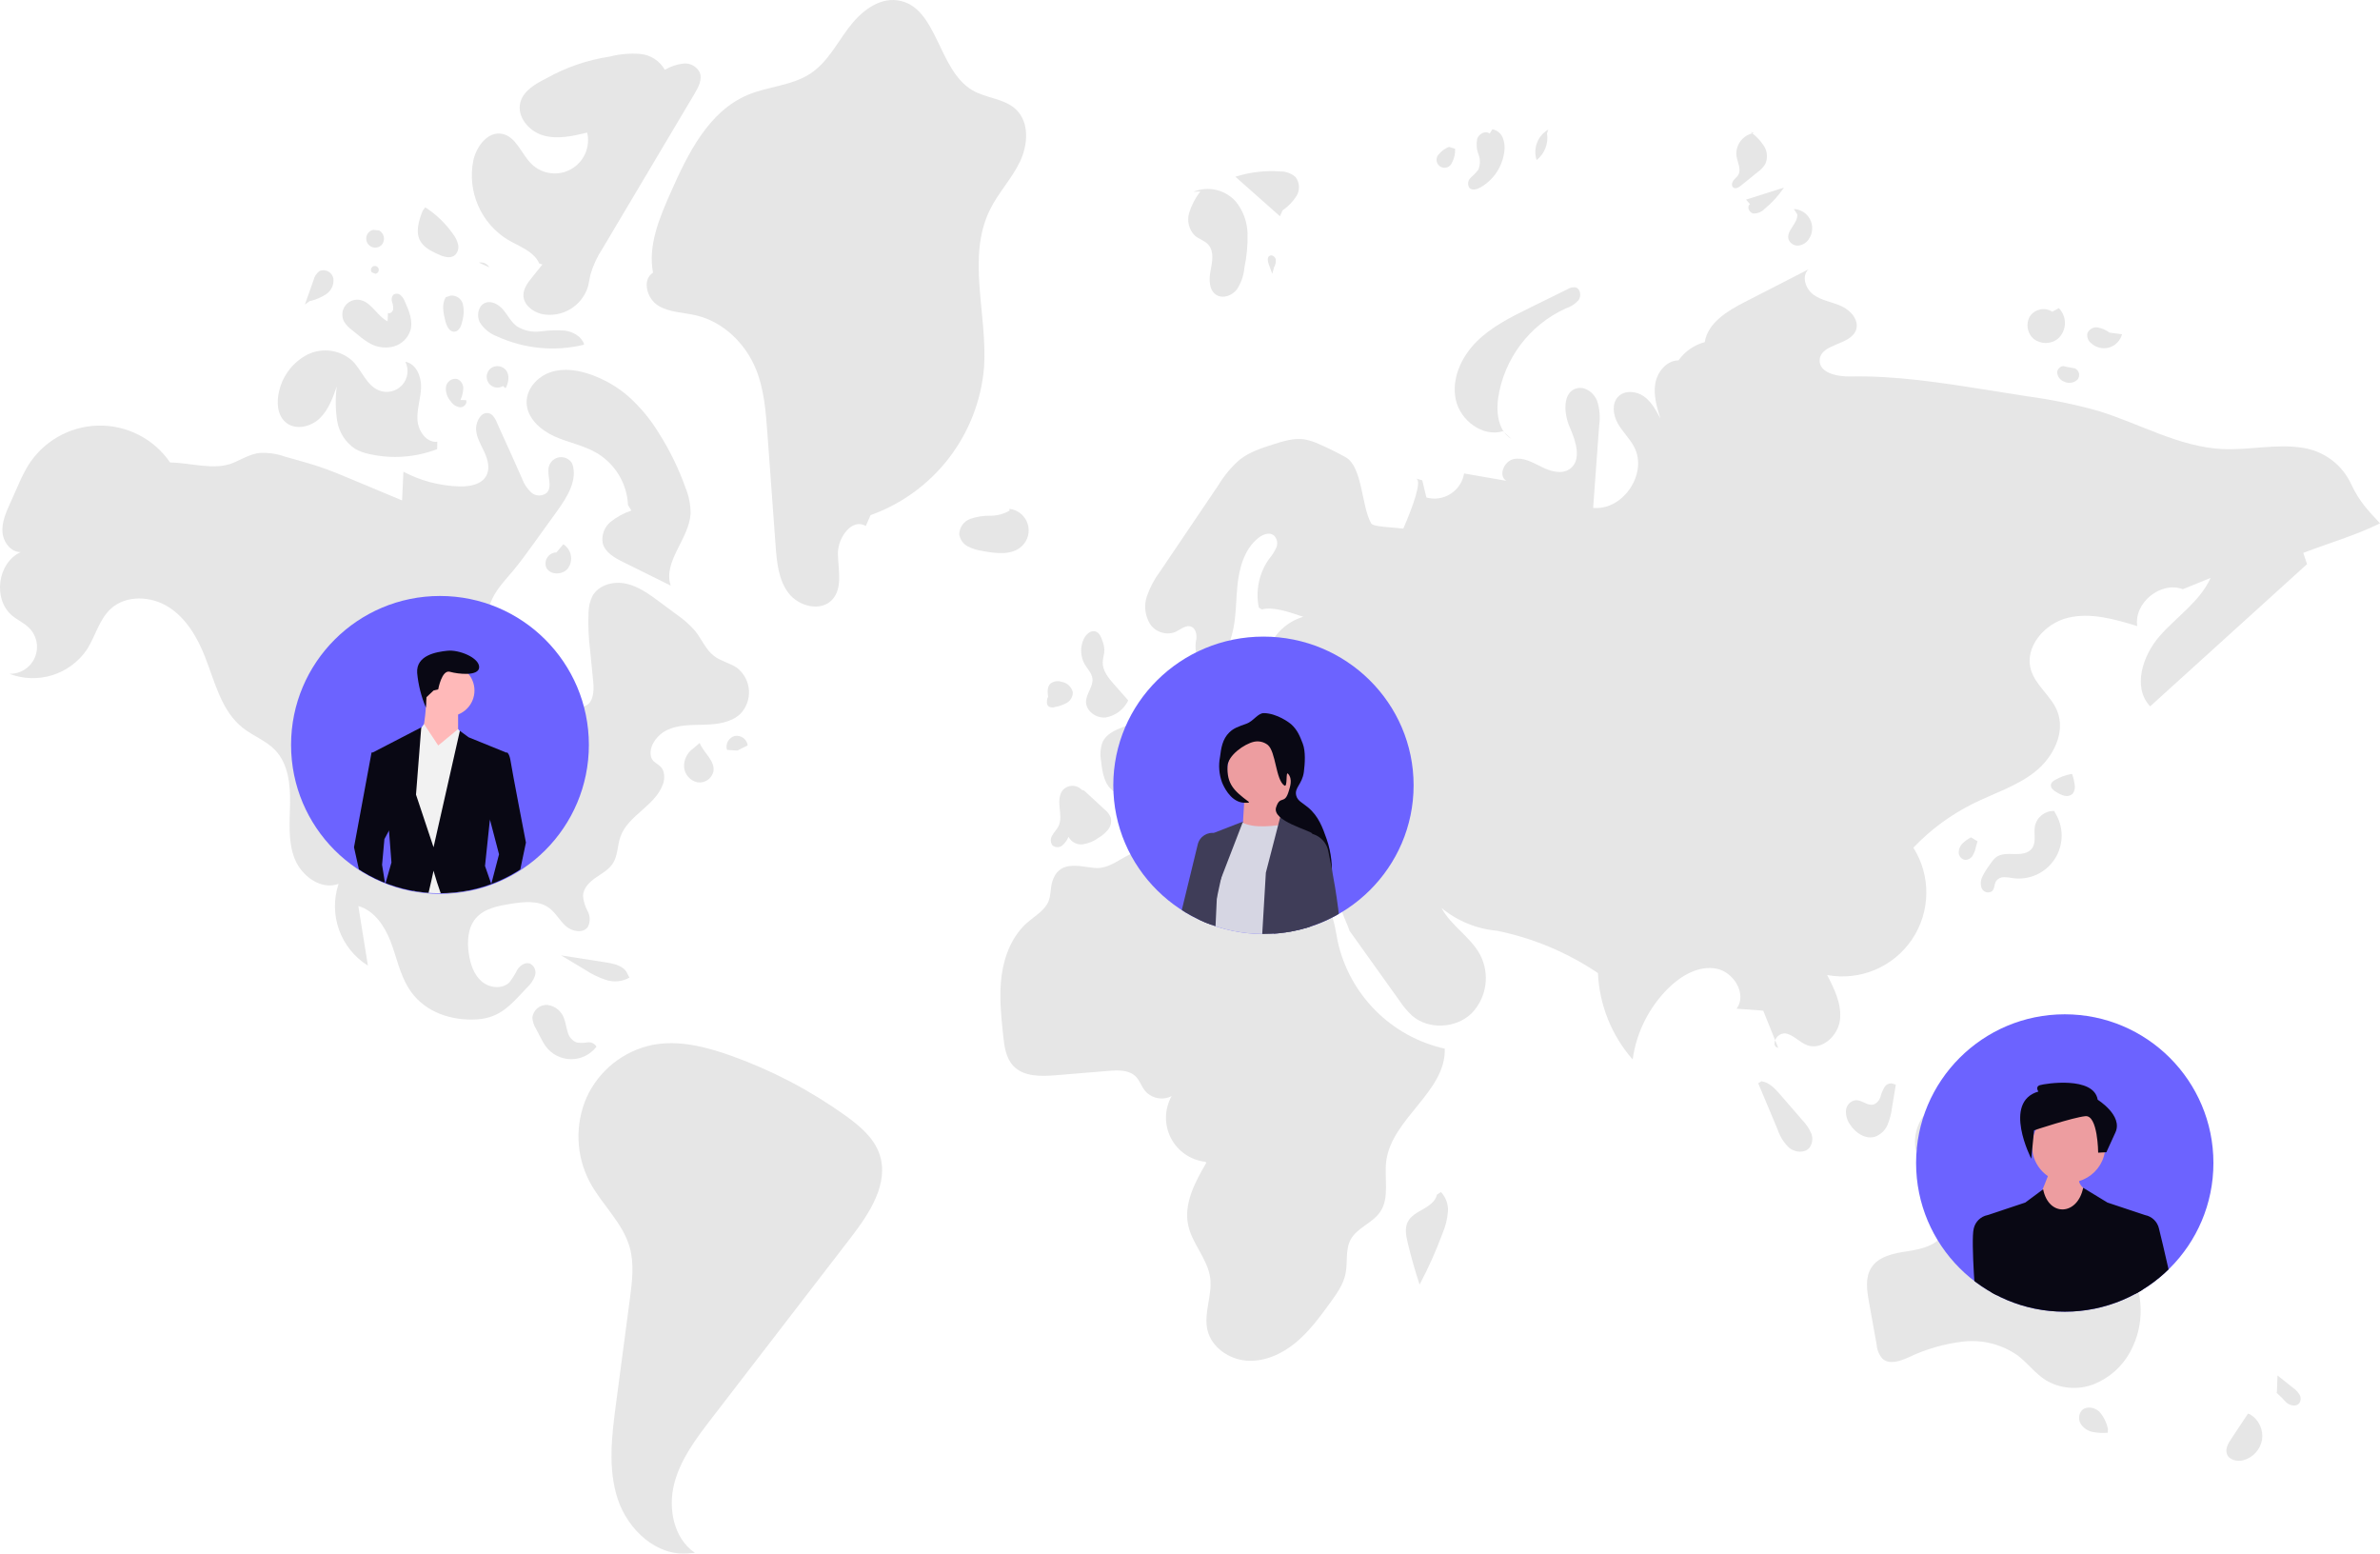
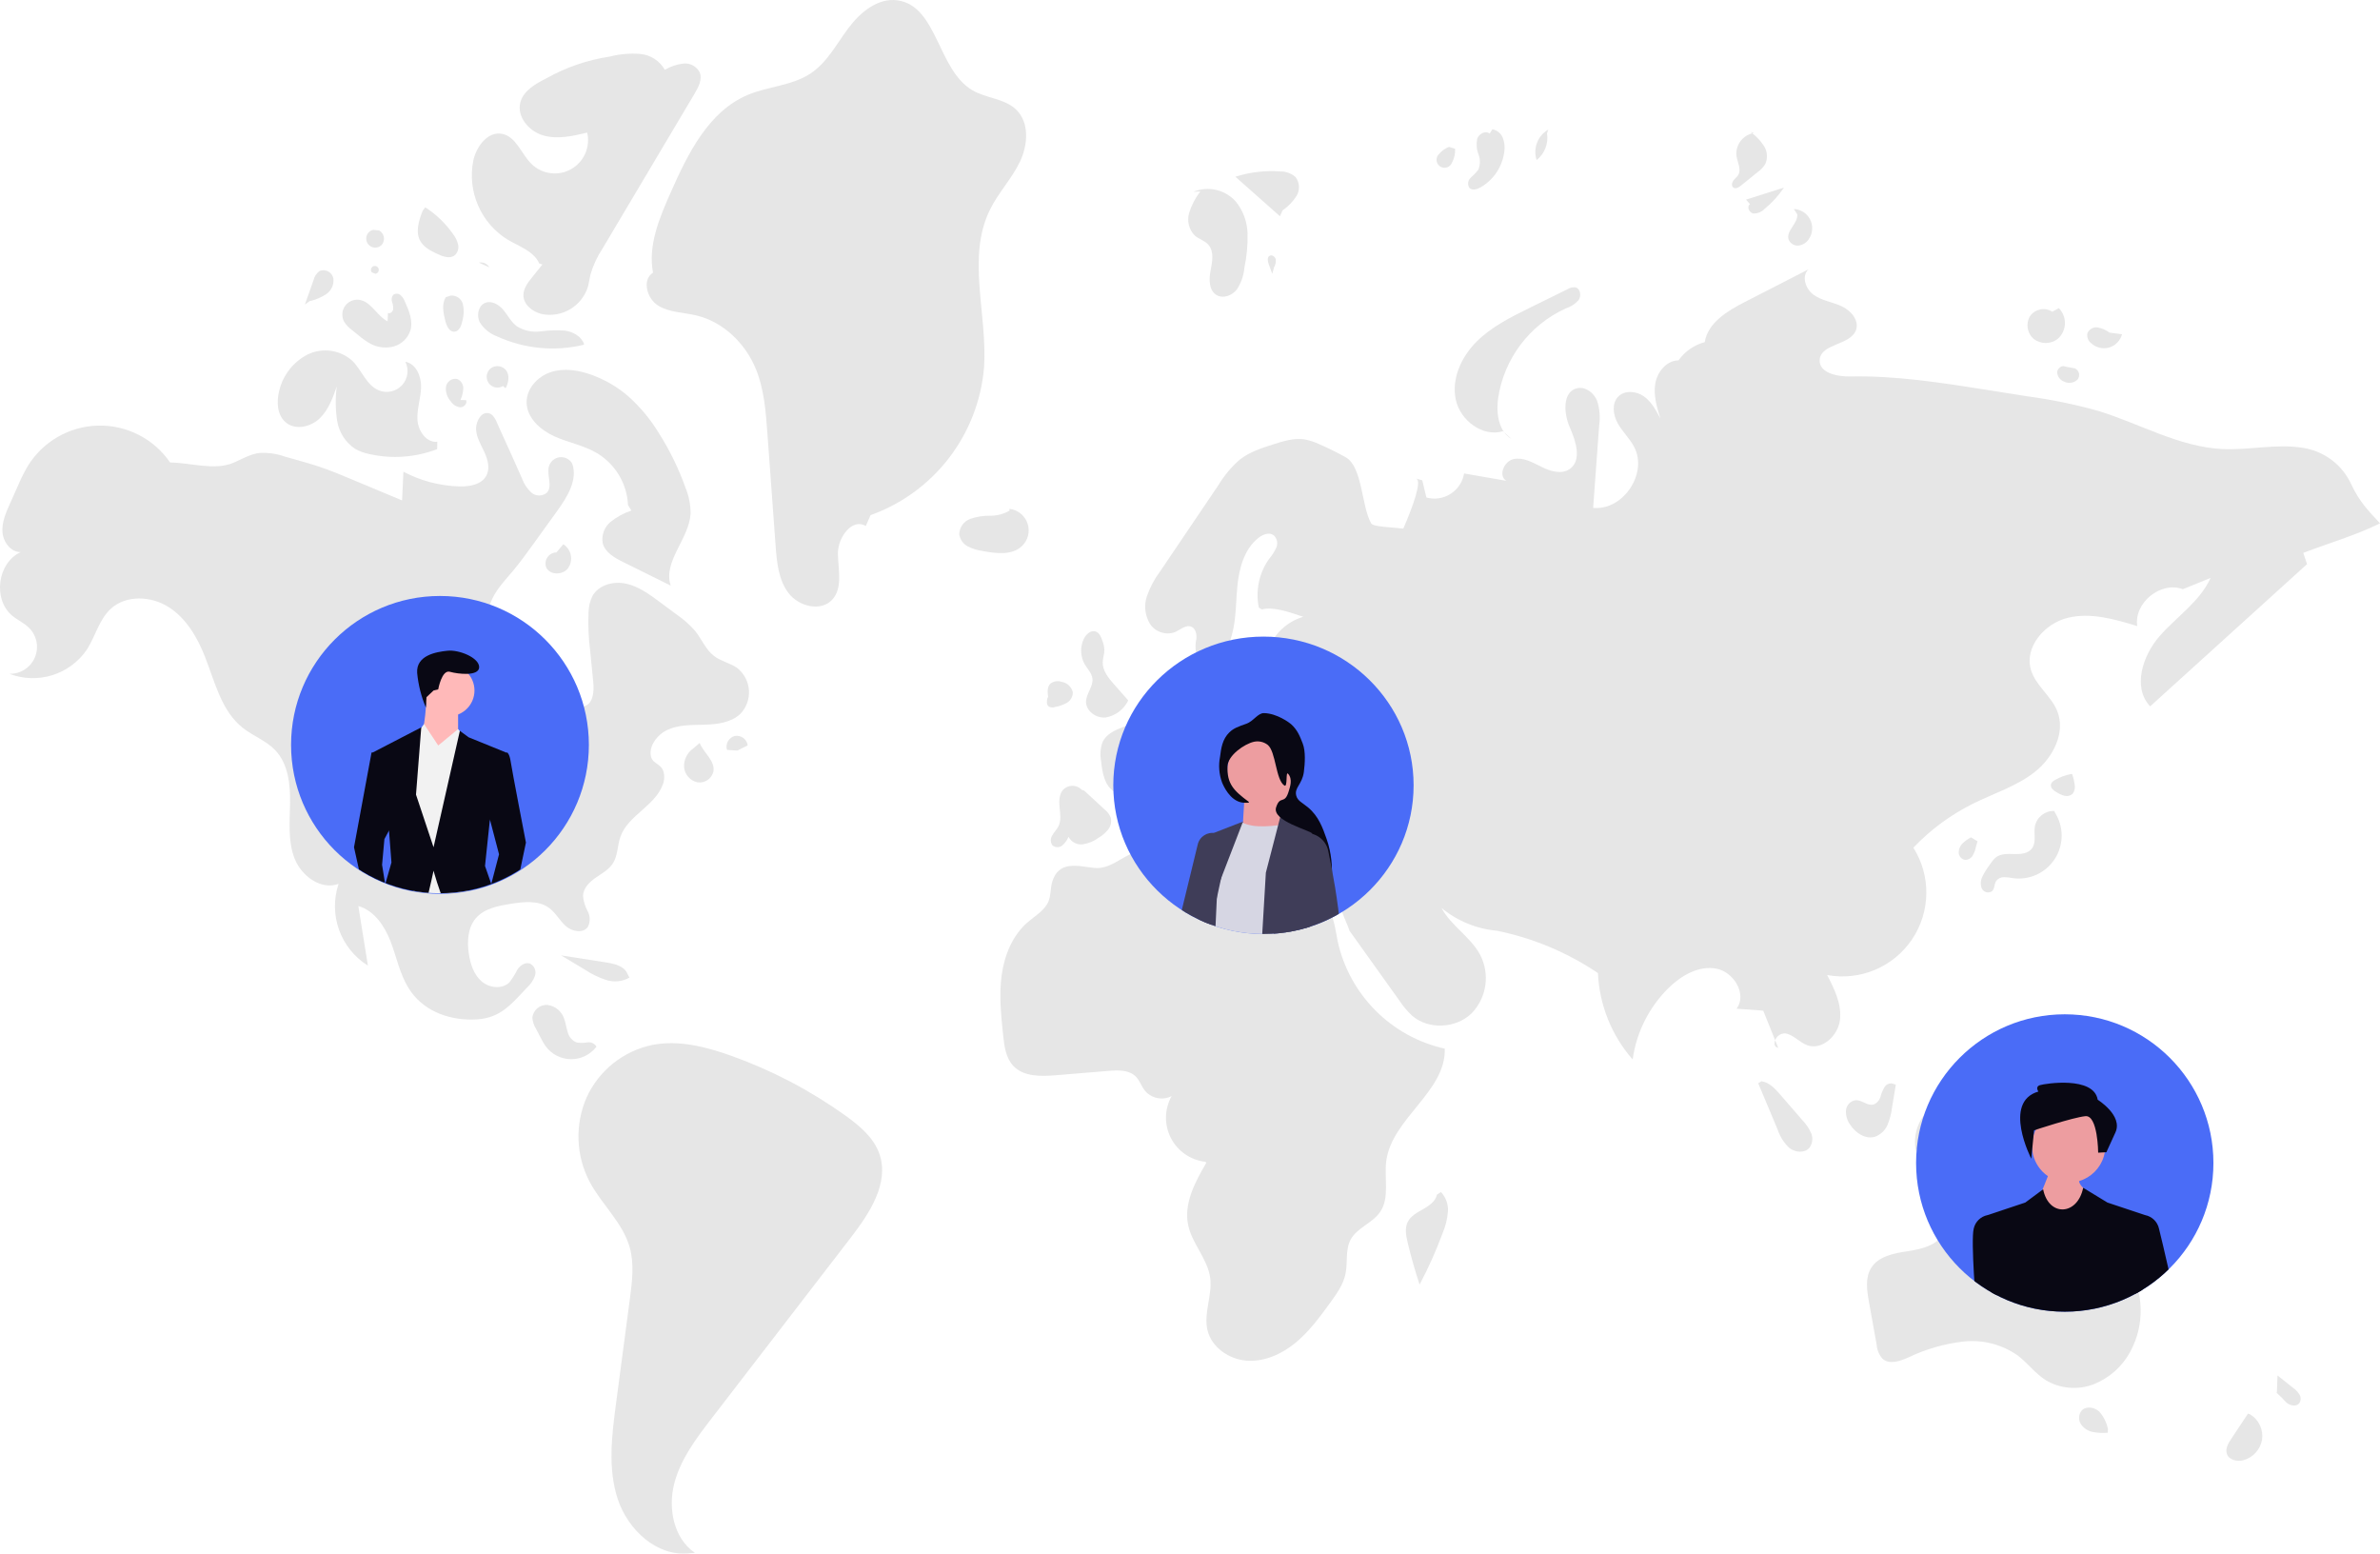
<svg xmlns="http://www.w3.org/2000/svg" width="800.46" height="522.403" viewBox="0 0 800.46 522.403" role="img" artist="Katerina Limpitsouni" source="https://undraw.co/">
  <defs>
-     <clipPath id="a-33">
+     <clipPath id="a-8740">
      <circle cx="50" cy="50" r="50" transform="translate(0.364 0.44)" fill="none" stroke="#707070" stroke-width="1" />
    </clipPath>
-     <clipPath id="b-34">
+     <clipPath id="b-8741">
      <ellipse cx="50.5" cy="50" rx="50.5" ry="50" transform="translate(-0.457 -0.108)" fill="none" stroke="#707070" stroke-width="1" />
    </clipPath>
-     <clipPath id="c-35">
+     <clipPath id="c-8742">
      <circle cx="49.981" cy="49.981" r="49.981" fill="none" stroke="#707070" stroke-width="1" />
    </clipPath>
  </defs>
  <g transform="translate(-559.566 -303.937)">
    <g transform="translate(559.566 303.937)">
      <path d="M517.953,246.317c2.8-5.645,7.285-10.331,10.025-16.006s3.274-13.271-1.292-17.615c-3.877-3.688-9.951-3.74-14.587-6.412-11.813-6.806-11.8-28.425-25.3-30.293-6.567-.908-12.509,4.016-16.478,9.327s-7.132,11.506-12.637,15.2c-6.232,4.182-14.288,4.364-21.208,7.269-13.267,5.569-20.223,19.89-26.039,33.052-3.747,8.478-7.579,17.623-5.841,26.728-3.779,2.351-2.095,8.675,1.677,11.037s8.508,2.31,12.839,3.333c9.1,2.15,16.556,9.4,20.09,18.057,2.754,6.75,3.317,14.161,3.849,21.431l2.766,37.848c.41,5.613.948,11.578,4.365,16.05s10.815,6.346,14.655,2.233c3.67-3.931,2.017-10.155,1.943-15.533s4.787-12.074,9.371-9.261l1.617-3.668a57.863,57.863,0,0,0,38.165-49.755C517.1,281.483,509.994,262.34,517.953,246.317Z" transform="translate(-184.967 -175.882)" fill="#e6e6e6" />
      <path d="M496.8,307.69a7.286,7.286,0,0,0-4.18-12.543l.017.606a12.529,12.529,0,0,1-6.5,1.708,19.684,19.684,0,0,0-6.688,1.059,5.637,5.637,0,0,0-3.709,5.186,5.474,5.474,0,0,0,2.952,4.111,16.171,16.171,0,0,0,5.019,1.524C488.211,310.188,493.473,310.828,496.8,307.69Z" transform="translate(-153.117 -124.046)" fill="#e6e6e6" />
      <path d="M556.348,229.183a16.556,16.556,0,0,0,4.7-4.863,5.646,5.646,0,0,0-.366-6.37,7.565,7.565,0,0,0-5.119-1.849,39.82,39.82,0,0,0-15.085,1.779l14.994,13.284Z" transform="translate(-124.983 -158.449)" fill="#e6e6e6" />
      <path d="M536.16,238.887c2.02,2.23,1.376,5.689.8,8.643s-.645,6.645,1.9,8.257c2.2,1.4,5.293.257,6.9-1.794a15.9,15.9,0,0,0,2.554-7.3,51.043,51.043,0,0,0,1.066-11.53,17.777,17.777,0,0,0-3.916-10.7,12.6,12.6,0,0,0-14.285-3.337l2.322-.115a22.672,22.672,0,0,0-3.778,7.249,7.7,7.7,0,0,0,1.909,7.581C533.014,237.032,534.933,237.533,536.16,238.887Z" transform="translate(-129.79 -156.636)" fill="#e6e6e6" />
      <path d="M614.728,207.532l.412-1.272a8.7,8.7,0,0,0-3.916,10.235A9.512,9.512,0,0,0,614.728,207.532Z" transform="translate(-94.42 -162.678)" fill="#e6e6e6" />
      <path d="M599.133,225.767a16.173,16.173,0,0,0,8.083-12.1,8.9,8.9,0,0,0-.523-4.62,4.775,4.775,0,0,0-3.478-2.872l-.94,1.48c-1.349-1.161-3.614.033-4.181,1.72a9.21,9.21,0,0,0,.438,5.237,6.9,6.9,0,0,1-.082,5.195,18.678,18.678,0,0,1-2.545,2.674,2.664,2.664,0,0,0-.486,3.35C596.3,226.843,597.958,226.419,599.133,225.767Z" transform="translate(-101.271 -162.715)" fill="#e6e6e6" />
      <path d="M592.778,215.7a8.8,8.8,0,0,0,1.1-4.75l-2.057-.645a8.783,8.783,0,0,0-3.4,2.458,2.677,2.677,0,1,0,4.359,2.937Z" transform="translate(-104.485 -160.919)" fill="#e6e6e6" />
      <path d="M661.286,206.814c.186.156.371.316.557.473.164-.034.32-.1.487-.117Z" transform="translate(-72.475 -162.438)" fill="#e6e6e6" />
      <path d="M659.9,224.719l5.664-4.582a9.446,9.446,0,0,0,2.517-2.646,6.4,6.4,0,0,0-.456-6.161,16.949,16.949,0,0,0-3.872-4.186,7,7,0,0,0-5.344,7.609c.341,2.166,1.7,4.481.591,6.372-.432.736-1.176,1.237-1.674,1.93s-.66,1.8.025,2.307C658.111,225.928,659.163,225.315,659.9,224.719Z" transform="translate(-74.384 -162.294)" fill="#e6e6e6" />
      <path d="M662.594,228.546a4.9,4.9,0,0,0,3.792-1.492,33.483,33.483,0,0,0,6.554-7.2L660.2,223.889l1.324,1.549C660.343,226.206,661.215,228.281,662.594,228.546Z" transform="translate(-72.949 -156.771)" fill="#e6e6e6" />
      <path d="M670.209,235.111a3.256,3.256,0,0,0,3.362,2.053,4.863,4.863,0,0,0,3.467-2.219,6.458,6.458,0,0,0-5.078-10.078l1.173,1.792C673.432,229.718,669.274,232.183,670.209,235.111Z" transform="translate(-68.656 -154.591)" fill="#e6e6e6" />
      <path d="M728.337,258.514a6.625,6.625,0,0,0,7.95-.019,7.091,7.091,0,0,0,.424-10.391l-2.17,1.211a5.525,5.525,0,0,0-7.523,1.494A6.023,6.023,0,0,0,728.337,258.514Z" transform="translate(-44.274 -144.492)" fill="#e6e6e6" />
      <path d="M747.482,259.414a6.428,6.428,0,0,0,4.409-4.479l-4.219-.554a9.339,9.339,0,0,0-3.987-1.741,3.2,3.2,0,0,0-3.473,2.047,3.465,3.465,0,0,0,1.183,3.167,6.427,6.427,0,0,0,6.087,1.561Z" transform="translate(-38.189 -142.536)" fill="#e6e6e6" />
      <path d="M733.126,263.9a3.636,3.636,0,0,0,2.431,3.047,3.939,3.939,0,0,0,4.374-.677,2.415,2.415,0,0,0-.876-3.829l-3.163-.575C734.668,261.228,733.106,262.52,733.126,263.9Z" transform="translate(-41.252 -138.585)" fill="#e6e6e6" />
      <path d="M605.924,279.411l-2.448-2.236A8.015,8.015,0,0,0,605.924,279.411Z" transform="translate(-97.601 -131.857)" fill="#e6e6e6" />
      <path d="M592.257,281.009c1.507,7,9.047,12.7,15.891,10.6l.361.33c-2.179-2.983-2.548-7.4-2.039-11.233a39.558,39.558,0,0,1,22.819-30.4,9.416,9.416,0,0,0,4.282-2.79c.975-1.426.611-3.873-1.069-4.276a4,4,0,0,0-2.609.6l-12.72,6.26c-6.425,3.162-12.977,6.415-18.023,11.495S590.75,274.009,592.257,281.009Z" transform="translate(-102.635 -146.619)" fill="#e6e6e6" />
      <path d="M476.215,444.708a156.181,156.181,0,0,0-38.564-20.153c-8.44-3-17.509-5.29-26.3-3.586a31.309,31.309,0,0,0-22.15,17.682,32.792,32.792,0,0,0,1.072,28.422c4.055,7.6,11.078,13.652,13.426,21.939,1.583,5.587.833,11.536.071,17.293L399.1,541.6c-1.417,10.711-2.8,21.858.593,32.116s13.068,19.3,23.818,18.212l2.13-.16c-7.111-4.835-9.1-14.846-6.987-23.18s7.491-15.4,12.737-22.214L478.1,485.721c6.3-8.18,12.962-18.29,9.6-28.052C485.789,452.119,480.987,448.125,476.215,444.708Z" transform="translate(-191.918 -69.613)" fill="#e6e6e6" />
      <path d="M429.048,457.793c-1.577-.534-3.242.653-4.169,2.036a27.949,27.949,0,0,1-2.631,4.229c-2.425,2.5-6.845,2-9.461-.3s-3.749-5.857-4.257-9.3c-.609-4.135-.346-8.748,2.383-11.913,2.809-3.259,7.427-4.133,11.676-4.81,4.389-.7,9.306-1.282,12.9,1.33,2.265,1.645,3.585,4.3,5.683,6.153s5.83,2.555,7.409.244a5.688,5.688,0,0,0-.076-5.269,12.9,12.9,0,0,1-1.566-5.217c.106-2.541,2.146-4.56,4.234-6.013s4.445-2.706,5.815-4.848c1.685-2.636,1.506-6.031,2.551-8.979,2.529-7.136,11.557-10.31,14.186-17.41a6.712,6.712,0,0,0,.2-4.708c-1.1-2.828-4.076-2.273-4.258-5.729-.175-3.306,2.583-6.549,5.386-7.929,3.864-1.9,8.368-1.749,12.674-1.865s8.944-.688,12.1-3.615a10.433,10.433,0,0,0-1.109-15.52c-2.355-1.626-5.331-2.192-7.622-3.906-2.854-2.135-4.2-5.692-6.427-8.478a32.611,32.611,0,0,0-6.294-5.573l-5.721-4.245c-3.448-2.558-7.035-5.181-11.23-6.093s-9.191.378-11.292,4.122a12.738,12.738,0,0,0-1.326,5.361,77.2,77.2,0,0,0,.547,13.132l1.039,10.514c.31,3.142-.023,7.284-3.073,8.1-6.766,1.809-4.483-8.2-5.983-11.26-2.3-4.691-12.85-6.944-17.362-8.9-2.818-1.221-5.791-2.569-7.492-5.125-2.118-3.182-1.683-7.512-.022-10.954s4.366-6.244,6.824-9.171c2.505-2.983,4.787-6.147,7.066-9.307l7.929-10.995c3.39-4.7,6.953-10.437,5.028-15.9a4.278,4.278,0,0,0-7.829.944c-.844,2.951,1.407,6.718-.746,8.905a4.037,4.037,0,0,1-5.181-.1,11.769,11.769,0,0,1-3.1-4.682c-2.609-5.8-5.151-11.633-7.83-17.4-.847-1.823-1.73-4.944-4.3-4.637-2.227.267-3.43,3.513-3.353,5.4.113,2.742,1.628,5.192,2.786,7.68s1.968,5.475.7,7.907c-1.61,3.079-5.689,3.771-9.162,3.669a42.96,42.96,0,0,1-18.753-4.948q-.227,4.826-.454,9.653l-13.83-5.789-2.686-1.124c-3.889-1.628-7.782-3.257-11.786-4.579-2.273-.75-4.577-1.4-6.88-2.049l-4.2-1.184a22.039,22.039,0,0,0-8.62-1.23c-3.075.386-5.817,2.038-8.661,3.272-6.344,2.754-14.55-.017-21.349-.066a28.544,28.544,0,0,0-47.955,1.329,57.113,57.113,0,0,0-3.187,6.408l-2.768,6.2c-1.353,3.033-2.736,6.228-2.47,9.538s2.8,6.692,6.124,6.662c-7.831,3.545-9.46,15.951-2.811,21.4,1.841,1.508,4.1,2.495,5.756,4.2a9.026,9.026,0,0,1-6.781,15.3,21.983,21.983,0,0,0,26.131-8.185c2.843-4.451,4.078-10.012,7.946-13.609,5.122-4.763,13.582-4.394,19.489-.648s9.644,10.123,12.215,16.628c3.368,8.525,5.524,18.266,12.7,23.968,3.47,2.757,7.864,4.308,10.932,7.507,4.368,4.556,5.123,11.433,5.025,17.744s-.778,12.859,1.521,18.737,8.889,10.713,14.8,8.5A23.539,23.539,0,0,0,374.6,458.5l-3.23-20.035c5.366,1.511,8.845,6.716,10.853,11.916s3.07,10.825,5.982,15.579c4.585,7.486,12.888,10.712,21.334,10.684,9.124-.031,12.588-4.381,18.6-10.788a9.812,9.812,0,0,0,2.668-4.006A3.37,3.37,0,0,0,429.048,457.793Z" transform="translate(-250.858 -133.806)" fill="#e6e6e6" />
      <path d="M397.709,402.212l-15.3-2.4,8.021,4.822a29.006,29.006,0,0,0,7.2,3.47,9.784,9.784,0,0,0,7.749-.816l-.653-1.248C403.7,403.435,400.471,402.646,397.709,402.212Z" transform="translate(-193.683 -78.558)" fill="#e6e6e6" />
      <path d="M397.175,425.513l.035-.089a2.994,2.994,0,0,0-3.041-1.41,11.122,11.122,0,0,1-3.557.058,5.046,5.046,0,0,1-3.058-3.476c-.507-1.525-.657-3.157-1.234-4.657a6.835,6.835,0,0,0-5.523-4.505,4.773,4.773,0,0,0-5.134,4.309,7.973,7.973,0,0,0,1.19,3.622l1.65,3.174a21.339,21.339,0,0,0,1.6,2.73,10.662,10.662,0,0,0,17.076.243Z" transform="translate(-196.614 -73.511)" fill="#e6e6e6" />
      <path d="M373.558,251.023c3.883,2.289,8.746,3.867,10.591,7.98l1.065.344-3.483,4.328c-1.435,1.783-2.944,3.77-2.91,6.058.046,3.152,3.078,5.529,6.141,6.272a13.458,13.458,0,0,0,15.558-9.17c.364-1.329.515-2.707.834-4.046a32.914,32.914,0,0,1,4.169-8.956l30.936-52.045c1.284-2.161,2.608-4.745,1.642-7.066a5.551,5.551,0,0,0-5.481-2.941,16.281,16.281,0,0,0-6.239,2.1,10.625,10.625,0,0,0-8.311-5.329,31.376,31.376,0,0,0-10.2.888,62.8,62.8,0,0,0-21.4,7.352c-3.627,1.833-7.618,4.1-8.67,8.023-1.294,4.828,2.877,9.749,7.679,11.137s9.928.222,14.789-.946a11.191,11.191,0,0,1-18.706,10.559c-3.484-3.392-5.19-9.282-9.974-10.157-4.768-.873-8.558,4.213-9.611,8.945a25.418,25.418,0,0,0,11.581,26.672Z" transform="translate(-202.782 -170.416)" fill="#e6e6e6" />
      <path d="M427.784,302.29a91.452,91.452,0,0,0-9-18.462A55.164,55.164,0,0,0,408.561,271.5a39.514,39.514,0,0,0-12.369-7.245c-4.4-1.59-9.293-2.376-13.738-.926s-8.227,5.583-8.137,10.258c.1,5.169,4.622,9.212,9.336,11.336s9.957,3.048,14.4,5.685a21.59,21.59,0,0,1,10.37,17.43l1.12,1.852a22.387,22.387,0,0,0-6.987,3.8,7.6,7.6,0,0,0-2.654,7.141c.777,3.13,3.973,4.926,6.863,6.358l16.021,7.935c-2.719-8.108,6.183-15.653,6.676-24.19a22.362,22.362,0,0,0-1.681-8.652Z" transform="translate(-197.2 -138.205)" fill="#e6e6e6" />
      <path d="M318.866,282.376c3.24,2.516,8.22,1.339,11.188-1.492s4.413-6.86,5.761-10.734a41.444,41.444,0,0,0,.139,11.54,13.979,13.979,0,0,0,6.082,9.453,16.391,16.391,0,0,0,4.681,1.7,39.407,39.407,0,0,0,22.864-1.633l.065-2.493c-3.663.418-6.434-3.6-6.676-7.278s1.093-7.286,1.211-10.971-1.658-7.99-5.286-8.645a7.013,7.013,0,0,1-8.919,9.622c-4.2-1.707-5.724-6.823-8.969-9.988a13.61,13.61,0,0,0-14.935-2.1,18.522,18.522,0,0,0-9.6,12.208C315.485,275.354,315.777,279.977,318.866,282.376Z" transform="translate(-222.56 -140.182)" fill="#e6e6e6" />
      <path d="M398.429,261.047l.15-.244c-.9-2.612-3.708-4.143-6.444-4.531a41.873,41.873,0,0,0-8.268.273,11.988,11.988,0,0,1-7.928-1.746c-1.883-1.408-2.956-3.623-4.462-5.43s-3.943-3.292-6.13-2.428c-2.368.935-3,4.254-1.851,6.526a11.537,11.537,0,0,0,5.8,4.737,44.763,44.763,0,0,0,29.129,2.843Z" transform="translate(-202.145 -145.107)" fill="#e6e6e6" />
      <path d="M366.436,262.352a3.637,3.637,0,0,0,4.052,6.033l.8.789c1.063-1.9,1.5-4.452.142-6.155a3.774,3.774,0,0,0-4.993-.666Z" transform="translate(-201.272 -138.584)" fill="#e6e6e6" />
      <path d="M361.245,267.888a3.367,3.367,0,0,0-2.1-3.178,3.224,3.224,0,0,0-3.743,2.77,6.432,6.432,0,0,0,1.685,4.841,4.438,4.438,0,0,0,3.082,1.936c1.252.041,2.529-1.268,2.021-2.413l-1.912-.037a9.872,9.872,0,0,0,.968-3.919Z" transform="translate(-205.429 -137.295)" fill="#e6e6e6" />
      <path d="M334.41,256.976l2.106,1.707a25.257,25.257,0,0,0,3.923,2.786,10.747,10.747,0,0,0,7.994.979,8.229,8.229,0,0,0,5.627-5.552c.839-3.163-.53-6.448-1.87-9.433a5.724,5.724,0,0,0-1.472-2.245,1.962,1.962,0,0,0-2.483-.1,2.456,2.456,0,0,0-.4,2.359,6.433,6.433,0,0,1,.388,2.459c-.134.826-1,1.606-1.763,1.264l-.122,2.81c-3.645-1.845-5.573-6.754-9.63-7.238a5.007,5.007,0,0,0-5,7.348,10.059,10.059,0,0,0,2.7,2.854Z" transform="translate(-215.979 -145.961)" fill="#e6e6e6" />
      <path d="M329.543,247.235a5.552,5.552,0,0,0,2.367-5.289,3.413,3.413,0,0,0-4.633-2.473,5.5,5.5,0,0,0-2.065,3.169l-2.882,8.13,1.615-1.175a16.333,16.333,0,0,0,5.6-2.362Z" transform="translate(-219.795 -148.353)" fill="#e6e6e6" />
      <path d="M342,234.717a3.177,3.177,0,0,0-.981-4.77L339,229.758a3.03,3.03,0,1,0,3,4.959Z" transform="translate(-213.542 -152.466)" fill="#e6e6e6" />
      <path d="M355.323,240.127c1.884.9,4.269,1.76,5.908.466a3.726,3.726,0,0,0,1.141-3.551,9.029,9.029,0,0,0-1.666-3.509,33.714,33.714,0,0,0-9.376-9.053l-.911,1.184c-1.272,3.3-2.5,7.161-.726,10.225C350.89,237.953,353.17,239.1,355.323,240.127Z" transform="translate(-208.287 -154.76)" fill="#e6e6e6" />
      <path d="M363.132,237.456l3.523,1.594a3.3,3.3,0,0,0-3.523-1.594Z" transform="translate(-202.061 -149.148)" fill="#e6e6e6" />
      <path d="M357.279,245.168l-1.665.549c-1.416,2.326-.8,5.3-.143,7.943.416,1.671,1.314,3.726,3.034,3.65,1.674-.074,2.414-2.1,2.735-3.747a11.311,11.311,0,0,0,.158-5.48A3.883,3.883,0,0,0,357.279,245.168Z" transform="translate(-205.702 -145.775)" fill="#e6e6e6" />
      <path d="M338.094,240.355l1.232.5a1.326,1.326,0,1,0-1.232-.5Z" transform="translate(-213.065 -148.791)" fill="#e6e6e6" />
      <path d="M382.406,306.193a3.744,3.744,0,0,0-3.426,5.046c1.21,2.6,5.376,2.616,7.227.42a5.669,5.669,0,0,0-1.462-8.21Z" transform="translate(-195.275 -120.437)" fill="#e6e6e6" />
      <path d="M423.965,348.39a3.749,3.749,0,0,0-2.628,4.689l3.459.24,3.514-1.764a3.749,3.749,0,0,0-4.344-3.166Z" transform="translate(-176.831 -100.928)" fill="#e6e6e6" />
      <path d="M414.235,351.931a7.148,7.148,0,0,0-3,6.257,5.718,5.718,0,0,0,4.474,5.056,4.78,4.78,0,0,0,5.4-3.664c.585-3.577-3.26-6.2-4.642-9.549Z" transform="translate(-181.158 -100.191)" fill="#e6e6e6" />
      <path d="M508.106,339.7c.365,2.686-2.055,5.038-2.145,7.747-.107,3.214,3.392,5.715,6.592,5.4a10.423,10.423,0,0,0,7.488-5.5l.069-.3-4.676-5.286c-1.914-2.164-3.944-4.627-3.869-7.515.037-1.424.6-2.8.566-4.227a10.244,10.244,0,0,0-.678-2.988c-.422-1.26-1-2.679-2.255-3.1-1.575-.532-3.165.864-3.917,2.347a9.285,9.285,0,0,0,.275,8.745C506.466,336.564,507.864,337.923,508.106,339.7Z" transform="translate(-140.697 -111.588)" fill="#e6e6e6" />
      <path d="M496.9,344.054a2.686,2.686,0,0,0,2.24.144,11.718,11.718,0,0,0,3.941-1.432A3.98,3.98,0,0,0,505,339.246a4.6,4.6,0,0,0-3.75-3.482,4.032,4.032,0,0,0-3.752.573c-1.161,1.09-1.023,2.939-.8,4.515l-.245.411C496.243,342.236,496.1,343.446,496.9,344.054Z" transform="translate(-144.186 -106.492)" fill="#e6e6e6" />
      <path d="M668.115,422.238l-1.012-2.515C666.641,420.861,666.813,422.026,668.115,422.238Z" transform="translate(-70.048 -69.902)" fill="#e6e6e6" />
      <path d="M939.188,324.435c-4.327-4.694-6.976-7.4-9.708-13.219a21.421,21.421,0,0,0-16.208-12.171c-8.976-1.479-18.149.863-27.233.394-14.552-.752-27.674-8.557-41.609-12.814a174.1,174.1,0,0,0-23.779-4.9l-13.883-2.2c-15.169-2.4-30.434-4.8-45.788-4.486-4.427.092-10.6-1.239-10.24-5.653.441-5.482,10.3-4.763,12.2-9.925,1.174-3.193-1.635-6.546-4.716-7.99s-6.637-1.878-9.433-3.817-4.328-6.433-1.758-8.663l-21.368,10.954c-5.922,3.036-12.538,6.985-13.584,13.557a15.709,15.709,0,0,0-8.82,6.127c-4.006.021-7.155,3.867-7.816,7.819s.54,7.951,1.728,11.777c-1.453-2.784-3-5.673-5.558-7.49s-6.461-2.162-8.644.094c-2.241,2.315-1.717,6.2-.132,9.006s4.021,5.07,5.516,7.924c4.672,8.914-3.794,21.464-13.808,20.471q1.007-13.807,2.015-27.614a18.48,18.48,0,0,0-.7-8.446c-1.093-2.635-3.89-4.8-6.674-4.177-5.005,1.119-4.578,8.451-2.5,13.138s4.158,11.205-.093,14.076c-2.745,1.854-6.466.709-9.429-.771s-6.133-3.3-9.372-2.612-5.276,5.643-2.414,7.31l-14.238-2.474a10.128,10.128,0,0,1-12.673,8.085l-1.4-5.793-2.083-.58c2.18.607-1.231,9.8-4.289,16.824-4.111-.482-10.118-.575-10.8-1.753-3.282-5.641-2.893-19.077-8.6-22.251q-4.29-2.387-8.8-4.35a20.637,20.637,0,0,0-4.964-1.63c-3.5-.552-7.033.534-10.413,1.608-3.993,1.268-8.08,2.584-11.386,5.157a35.617,35.617,0,0,0-7.172,8.529l-19.585,28.986a31.061,31.061,0,0,0-4.536,8.5,11.106,11.106,0,0,0,1.034,9.2,7.12,7.12,0,0,0,8.339,2.849c1.892-.819,3.787-2.675,5.662-1.818,1.42.649,1.775,2.516,1.626,4.07a10.875,10.875,0,0,0-.083,4.638c.854,2.42,4.138,3.261,6.48,2.214a10.016,10.016,0,0,0,4.76-5.8c2.257-5.788,2.027-12.193,2.589-18.381s2.253-12.805,7.131-16.653c1.46-1.152,3.606-1.982,5.109-.887a3.652,3.652,0,0,1,.9,4.146,16.24,16.24,0,0,1-2.434,3.824,20.965,20.965,0,0,0-3.449,16.363l1,.617c3.8-.987,8.894.78,13.944,2.474a18.149,18.149,0,0,0-9.222,6.343c-5.837,8.19-10.062,15.94-21.609,15.843-2.739-.023-5.455-.565-8.195-.571a10.712,10.712,0,0,0-7.6,2.531c-2.077,2.034-2.719,5.13-4.5,7.43-2.336,3.025-6.241,4.255-9.807,5.628-2.606,1-5.353,2.358-6.551,4.881a12.092,12.092,0,0,0-.5,6.465c.4,3.821,1.112,8.167,4.354,10.229a10.312,10.312,0,0,0,7.936.671c3.372-.82,6.669-2.365,10.132-2.134,5.437.362,9.914,5.581,9.969,11.029.028,2.758-.777,5.921,1.051,7.987,1.718,1.941,5.125,1.595,6.9-.289a7.956,7.956,0,0,0,1.5-7.3,23.492,23.492,0,0,0-3.44-6.93,8.087,8.087,0,0,1,9.306,4.3c1.208,2.683.818,5.778,1.2,8.7s2.161,6.158,5.1,6.327a4.115,4.115,0,0,0,4.138-3.248,29.579,29.579,0,0,0-.242-4.429,5.673,5.673,0,0,1,5.73-5.28,8.085,8.085,0,0,0,1.982,10.1c2.235,1.73,5.19,2.116,7.975,2.6s5.755,1.248,7.552,3.429c2.994,3.633-.669,5.27-1.24,8.347-.7,3.778,2.455,9.356,3.667,12.97l16.709,23.375a28.276,28.276,0,0,0,4.368,5.178c5.5,4.722,14.562,4.256,19.835-.716a17.005,17.005,0,0,0,2.888-20c-3.258-5.931-9.715-9.6-12.9-15.574a34.035,34.035,0,0,0,18.683,7.683,94.207,94.207,0,0,1,33.943,14.235,47.333,47.333,0,0,0,11.672,29.053,41.834,41.834,0,0,1,12.138-24.106c4.291-4.185,10.154-7.559,16.041-6.433s10.353,8.632,6.792,13.454l8.951.666,4.014,9.98a3.456,3.456,0,0,1,3.371-2.34c2.793.422,4.752,3.02,7.409,3.98,5.008,1.809,10.362-3.2,11.01-8.487s-1.867-10.388-4.309-15.119a28.22,28.22,0,0,0,29-42.818,71.864,71.864,0,0,1,20.187-14.862c6.985-3.451,14.625-5.819,20.73-10.66s10.386-13.246,7.449-20.462c-2.074-5.1-7.277-8.558-8.834-13.837-2.254-7.642,4.593-15.546,12.328-17.455s15.812.438,23.432,2.766c-1.171-7.84,7.917-15.19,15.339-12.406l9.326-3.776c-3.6,7.945-11.412,13-17.153,19.567s-9.161,17.263-3.163,23.6l25.79-23.375,26.976-24.451-1.288-3.784C921.889,331.121,931.051,328.448,939.188,324.435Z" transform="translate(-138.728 -148.453)" fill="#e6e6e6" />
      <path d="M497.732,376.681a2.96,2.96,0,0,0,.017,3.4,2.605,2.605,0,0,0,3.319.045,7.6,7.6,0,0,0,2.1-2.91,4.736,4.736,0,0,0,4.815,2.522,11.843,11.843,0,0,0,5.313-2.215,11.648,11.648,0,0,0,3.226-2.8,4.607,4.607,0,0,0,.811-4.056,6.989,6.989,0,0,0-2.1-2.706l-6.824-6.3-.771-.231a4.347,4.347,0,0,0-6.272-.067c-1.413,1.581-1.419,3.944-1.2,6.053s.552,4.356-.387,6.257C499.244,374.761,498.332,375.624,497.732,376.681Z" transform="translate(-143.79 -95.834)" fill="#e6e6e6" />
      <path d="M634.849,442.013a47.434,47.434,0,0,1-36.045-36.23c-.838-4.176-1.218-8.739-4-11.968-2.69-3.126-7.084-4.254-11.208-4.254s-8.189.949-12.3,1.206c-7.2.449-14.821-1.452-19.966-6.5-2.437-2.391-4.281-5.428-7.127-7.315-3.825-2.535-8.9-2.533-13.254-1.1-4.854,1.6-8.74,5.978-14.048,5.375-5.52-.627-11.918-2.578-14.082,4.691-.623,2.093-.411,4.388-1.2,6.424-1.216,3.138-4.445,4.907-7,7.1-5.144,4.415-7.878,11.123-8.8,17.839s-.208,13.537.5,20.278c.385,3.636.891,7.549,3.389,10.22,3.482,3.723,9.324,3.579,14.4,3.159l17.7-1.462c3.181-.263,6.806-.374,9.071,1.875,1.357,1.348,1.931,3.3,3.125,4.793a7.358,7.358,0,0,0,8.977,1.81,14.9,14.9,0,0,0,11.243,22.081l.455.287c-3.778,6.47-7.7,13.735-6.131,21.062,1.343,6.282,6.546,11.319,7.4,17.686.781,5.842-2.268,11.817-.919,17.555,1.366,5.81,7.234,9.861,13.187,10.294s11.8-2.208,16.413-6,8.177-8.671,11.69-13.5c2.169-2.979,4.394-6.08,5.139-9.69.793-3.841-.126-8.1,1.742-11.546,2.154-3.977,7.267-5.468,9.847-9.182,3.342-4.81,1.373-11.359,2.112-17.169C617,465.461,635.264,456.5,634.849,442.013Z" transform="translate(-148.927 -89.39)" fill="#e6e6e6" />
      <path d="M590.894,456.157c-.5,2.245-2.6,3.723-4.6,4.853s-4.206,2.27-5.227,4.331c-1.045,2.111-.568,4.627-.021,6.918q1.706,7.15,4.019,14.136a143.959,143.959,0,0,0,7.812-17.484,22.972,22.972,0,0,0,1.714-7.01,8.668,8.668,0,0,0-2.357-6.624Z" transform="translate(-107.611 -54.449)" fill="#e6e6e6" />
      <path d="M677.925,442.435l-7.531-8.693c-1.717-1.982-3.674-4.1-6.275-4.429l-1.071.684,6.529,15.547a14.761,14.761,0,0,0,3.943,6.2c1.948,1.531,5.107,1.825,6.732-.046a4.992,4.992,0,0,0,.59-4.952,14.712,14.712,0,0,0-2.918-4.312Z" transform="translate(-71.709 -65.733)" fill="#e6e6e6" />
      <path d="M693.311,447.764a7.216,7.216,0,0,0,4.267-3.977,21.386,21.386,0,0,0,1.526-5.792l1.287-7.784-.561-.144a2.5,2.5,0,0,0-3.169.879,12.413,12.413,0,0,0-1.42,3.317,4.018,4.018,0,0,1-2.294,2.637c-2.015.608-3.923-1.527-6.026-1.444a3.788,3.788,0,0,0-3.291,3.378,7.344,7.344,0,0,0,1.377,4.826C686.8,446.443,690.128,448.68,693.311,447.764Z" transform="translate(-62.772 -65.513)" fill="#e6e6e6" />
      <path d="M700.153,450.373l5.785-15.236a14.86,14.86,0,0,0-5.785,15.236Z" transform="translate(-55.735 -63.202)" fill="#e6e6e6" />
      <path d="M721.225,437.2l-1.17.05a7.547,7.547,0,0,0-.064,6.682,15.059,15.059,0,0,0,4.364,5.305,30.657,30.657,0,0,0,9.627,5.376,61.264,61.264,0,0,0,15.82,2.437l9.187.6c1.459.1,3.346-.09,3.751-1.494.335-1.16-.653-2.25-1.576-3.029a57.728,57.728,0,0,0-28.392-12.886C728.8,439.633,724.591,439.385,721.225,437.2Z" transform="translate(-47.285 -62.307)" fill="#e6e6e6" />
      <path d="M767.255,469.313l-6.607-6.407c-2.142-2.077-5.351-4.278-7.806-2.582-1.411.975-1.846,2.876-3.042,4.105a5.874,5.874,0,0,1-5.448,1.3,17.332,17.332,0,0,1-5.259-2.493l-5.465-3.391-5.657-3.511-4.256,4.136c.185-2.035-2.529-3.358-4.408-2.553a6.809,6.809,0,0,0-3.39,4.846,26.5,26.5,0,0,1-1.627,5.892c-2.161,4.137-7.407,5.362-12.023,6.055s-9.844,1.669-12.315,5.629c-2.058,3.3-1.441,7.533-.754,11.359l2.6,14.475a7.912,7.912,0,0,0,2,4.726c2.285,2.017,5.825.791,8.614-.439a58.251,58.251,0,0,1,18.513-5.365,26.716,26.716,0,0,1,18.342,4.7c3.308,2.519,5.83,6.005,9.335,8.242a18.516,18.516,0,0,0,16.2,1.413,24.114,24.114,0,0,0,12.318-10.984,28.855,28.855,0,0,0-.622-28.565A56.644,56.644,0,0,0,767.255,469.313Z" transform="translate(-60.627 -53.99)" fill="#e6e6e6" />
      <path d="M739.152,506.791a3.891,3.891,0,0,0-.247,4.613,6.374,6.374,0,0,0,4.072,2.621,18.926,18.926,0,0,0,4.951.227l.05-1.235a12.685,12.685,0,0,0-2.9-5.844C743.483,505.657,740.664,505.191,739.152,506.791Z" transform="translate(-39.018 -32.494)" fill="#e6e6e6" />
      <path d="M780.857,507.5l-.789-.289-5.638,8.5c-1.011,1.524-2.067,3.354-1.45,5.076.73,2.038,3.429,2.635,5.526,2.1a8.718,8.718,0,0,0,6.3-6.92A8.56,8.56,0,0,0,780.857,507.5Z" transform="translate(-24.009 -31.878)" fill="#e6e6e6" />
      <path d="M790.1,502.393l-5.188-4.125q-.1,2.87-.208,5.74l-.195,0a38.136,38.136,0,0,1,3.382,3.363c1.215,1.033,3.252,1.5,4.29.3a2.714,2.714,0,0,0,.112-2.995,7.966,7.966,0,0,0-2.193-2.283Z" transform="translate(-18.921 -35.764)" fill="#e6e6e6" />
      <path d="M726.475,380.459c-2.177-.068-4.587-.2-6.274,1.177a8.416,8.416,0,0,0-1.448,1.688l-.595.833a22.9,22.9,0,0,0-2.318,3.727,4.917,4.917,0,0,0-.315,4.066,2.357,2.357,0,0,0,3.479,1c.93-.862.713-2.425,1.417-3.481a3.252,3.252,0,0,1,2.62-1.253,17.223,17.223,0,0,1,2.991.338,14.432,14.432,0,0,0,14.124-22.063l-.175-.535a6.446,6.446,0,0,0-6.538,5.04c-.487,2.537.545,5.483-.992,7.558C731.154,380.3,728.652,380.527,726.475,380.459Z" transform="translate(-49.03 -93.272)" fill="#e6e6e6" />
      <path d="M738.822,357.328l-.332-.029a16.829,16.829,0,0,0-5.521,2.057,2.558,2.558,0,0,0-1.258,1.276,1.856,1.856,0,0,0,.439,1.708,5.478,5.478,0,0,0,1.464,1.1,8.711,8.711,0,0,0,2.66,1.19,2.953,2.953,0,0,0,2.716-.7,3.925,3.925,0,0,0,.637-3.252,17.1,17.1,0,0,0-.806-3.35Z" transform="translate(-41.89 -97.033)" fill="#e6e6e6" />
      <path d="M714.66,378.415a8.387,8.387,0,0,0,1.092-2.714l.609-2.24-2.17-1.318a12.565,12.565,0,0,0-2.841,2.025,4.238,4.238,0,0,0-1.3,3.139,2.591,2.591,0,0,0,2.13,2.418,2.846,2.846,0,0,0,2.482-1.309Z" transform="translate(-51.282 -90.582)" fill="#e6e6e6" />
      <path d="M548.654,235.9c-.858.535-.616,1.828-.268,2.777l1.2,3.27.559-2.116a4.5,4.5,0,0,0,.618-2.729C550.57,236.171,549.461,235.4,548.654,235.9Z" transform="translate(-121.683 -149.865)" fill="#e6e6e6" />
    </g>
    <g transform="translate(1203.636 644.56)">
-       <circle cx="50" cy="50" r="50" transform="translate(0.364 0.44)" fill="#6c63ff" />
-       <g transform="translate(0)" clip-path="url(#a-33)">
+       <circle cx="50" cy="50" r="50" transform="translate(0.364 0.44)" fill="#4a6cf7" />
+       <g transform="translate(0)" clip-path="url(#a-8740)">
        <g transform="translate(18.935 23.444)">
          <path d="M473.764,72.454a12.339,12.339,0,1,0-18.783,6.554l-7.531,18.877,37-3.135S465.7,84.688,465.464,80.668A12.325,12.325,0,0,0,473.764,72.454Z" transform="translate(-429.219 -47.59)" fill="#ed9da0" />
          <path d="M692.845,283.873,696,282.415a5.941,5.941,0,0,1,4.68,4.527c1.075,4.067,5.984,25.856,5.984,25.856a6.317,6.317,0,0,1,1.228,6.752s.574,4.335-1.228,4.987-13.873,9.971-13.873,9.971Z" transform="translate(-637.564 -237.903)" fill="#090814" />
          <path d="M417.544,230.033l-8.156-4.967c-1.881,9.36-11.585,9.874-13.466.515l-6,4.453-12.66,4.22,1.841,49.084,25.7-.074,0,.074h23.559l1.841-49.084Z" transform="translate(-371.767 -189.74)" fill="#090814" />
          <path d="M351.04,283.873l-3.155-1.458a5.941,5.941,0,0,0-4.68,4.527c-1.075,4.067.921,27.583.921,27.583a6.317,6.317,0,0,0-1.228,6.752s-.574,4.335,1.228,4.987,6.915.942,6.915.942Z" transform="translate(-342.387 -237.903)" fill="#090814" />
          <path d="M451.346,16.009l-.937,9.556S440.58,6.493,452.8,2.966c0,0-1.19-1.612.537-2.148s18.106-3.108,19.411,4.91c0,0,8.556,5.3,5.967,10.976l-3.051,6.67-2.762.153s-.078-12.7-4.3-12.276S451.346,16.009,451.346,16.009Z" transform="translate(-430.236 0)" fill="#090814" />
        </g>
      </g>
    </g>
    <g transform="translate(934.457 518.108)">
-       <ellipse cx="50.5" cy="50" rx="50.5" ry="50" transform="translate(-0.457 -0.108)" fill="#6c63ff" />
-       <g transform="translate(0 0)" clip-path="url(#b-34)">
+       <ellipse cx="50.5" cy="50" rx="50.5" ry="50" transform="translate(-0.457 -0.108)" fill="#4a6cf7" />
+       <g transform="translate(0 0)" clip-path="url(#b-8741)">
        <g transform="translate(14.002 25.614)">
          <path d="M246.671,80.657l-.5,8.152,15.223.772-4.714-10.741Z" transform="translate(-217.093 -50.9)" fill="#ed9da0" />
          <path d="M249.056,103.531c4.08,2.144,10.607,1.558,18,0l1.156,60.37s-24.1,7.808-32.057-2.3l5.155-51.653,7.745-6.412h0Z" transform="translate(-220.369 -66.841)" fill="#d6d6e3" />
          <path d="M211.776,94.67l10.974,6.5a10.567,10.567,0,0,1,4.759,12.063L219.028,142.2s13.811,23.728,9.324,25.821c-10.085,4.7-25.134,3.559-25.134,3.559l3.363-56.81,5.2-20.1h0Z" transform="translate(-169.73 -61.119)" fill="#3f3d58" />
          <path d="M312.424,102.924l-12.409,4.821-2.931,35.8-8.208,28.838c13.9,5.074,12.6,2.71,12.6,2.71l2.3-49.759,8.641-22.4h0Z" transform="translate(-283.26 -66.449)" fill="#3f3d58" />
          <path d="M314.8,178.748l.042-.2,12.684-58.667a5.044,5.044,0,1,0-9.832-2.259L303.76,174.9l11.037,3.852Z" transform="translate(-303.76 -73.428)" fill="#3f3d58" />
          <circle cx="12.35" cy="12.35" r="12.35" transform="translate(23.832 7.222)" fill="#ed9da0" />
          <path d="M213.635,3.567c-2.72.956-4.277,1.5-5.7,2.877-2.408,2.32-2.806,5.421-3.175,8.3a16.019,16.019,0,0,0,.659,8.5c.45,1.136,2.636,6.2,6.818,6.838.821.126,2.75.159,2.194-.252-5.144-3.8-7.339-6.09-7.159-11.943.112-3.637,5.669-7.563,8.968-8.269a5.619,5.619,0,0,1,4.566,1.064c2.773,2.277,2.655,11.691,5.579,13.659,1.2.81.4-4.888,1.249-3.964,1.672,1.823.6,4.613.3,5.678-1.425,5.043-2.918,1.314-4.309,5.62-1.5,4.649,11.678,7.78,12.126,8.818.78,1.806-10.366,10.375-7.306,11.861,3.883,1.887,6.944-.57,8.749,1.536,1.009,1.177.463,2.425,2.286,6.088.595,1.2.894,1.794,1.156,1.773,1.246-.1,3.265-10.078,0-19.369-1.37-3.9-2.712-7.719-6.307-10.707-1.9-1.58-3.5-2.148-3.951-3.992-.649-2.636,2.045-3.76,2.584-7.917.369-2.843.628-6.91-.377-9.516-.948-2.462-1.771-4.6-3.925-6.535-.518-.465-4.694-3.628-9.122-3.718-2.038-.041-3.537,2.738-5.9,3.569h0Z" transform="translate(-183.328 0.004)" fill="#090814" />
          <path d="M237.407,211.789c-3.812-.4-7.1,1.315-7.336,3.834s2.662,4.884,6.477,5.285a9.257,9.257,0,0,0,4.493-.578l16.181,1.489.486-7.893-16-.63a9.388,9.388,0,0,0-4.3-1.506Z" transform="translate(-207.7 -136.698)" fill="#ed9da0" />
          <path d="M208.227,113.916h0a7.516,7.516,0,0,1,8.406,5.894c2.84,13.5,7.937,42.27-.068,42.75a77.092,77.092,0,0,1-20.515-1.883l2.512-14.444,8.164-.837-4.8-22.462a7.519,7.519,0,0,1,6.3-9.018Z" transform="translate(-158.805 -73.498)" fill="#3f3d58" />
        </g>
      </g>
    </g>
    <g transform="translate(657.46 504.336)">
-       <path d="M50.08,0A50.08,50.08,0,1,1,0,50.08,50.08,50.08,0,0,1,50.08,0Z" transform="translate(0 0)" fill="#6c63ff" />
-       <g transform="translate(0 0)" clip-path="url(#c-35)">
+       <path d="M50.08,0A50.08,50.08,0,1,1,0,50.08,50.08,50.08,0,0,1,50.08,0Z" transform="translate(0 0)" fill="#4a6cf7" />
+       <g transform="translate(0 0)" clip-path="url(#c-8742)">
        <g transform="translate(21.167 18.373)">
          <ellipse cx="8.654" cy="8.654" rx="8.654" ry="8.654" transform="translate(23.21 4.758)" fill="#ffb9b9" />
          <path d="M956.073,323.643s-.394,12.195-2.36,13.768,7.081,8.261,7.081,8.261l5.9-9.441v-8.654Z" transform="translate(-931.683 -308.264)" fill="#ffb9b9" />
          <path d="M793.638,230.753l-4.776-7.212-2.7,3.671-3.934,11.015,3.147,42.878,18.489.394,2.36-49.173-5.9-7.081Z" transform="translate(-765.314 -198.851)" fill="#f2f2f2" />
          <path d="M898.835,372.48l3.147-.393s.786.393,1.18,3.147,5.112,27.144,5.112,27.144l-6.294,29.9-7.081-9.441,4.329-16.521L894.9,389.788Z" transform="translate(-850.449 -337.825)" fill="#090814" />
          <path d="M862.155,248.1h-2.36l-5.9,31.864,5.507,24.784,5.508-9.048-1.574-9.835.785-8.654,2.754-5.114Z" transform="translate(-853.894 -213.838)" fill="#090814" />
          <path d="M940.79,297.6l1.574-.394s1.18-6.689,3.934-5.9,9.835,1.574,9.835-1.574-6.689-5.9-10.621-5.508S934.89,285.8,935.283,291.7a39.6,39.6,0,0,0,2.932,11.641l.207-3.5Z" transform="translate(-914.039 -284.185)" fill="#090814" />
          <path d="M959.034,358.845l-12.588-5.114-2.95-2.164-8.851,39.142-5.9-17.7,1.77-22.619-16.325,8.458L919.7,385.6l.787,10.228-2.36,8.261s-8.261,5.9-5.507,12.195,5.9,6.689,5.9,6.689,13.375-12.588,14.163-15.735,1.967-8.654,1.967-8.654,6.689,25.177,14.555,24.783,7.868-8.654,7.868-8.654l-1.967-8.654L951.955,397l1.574-14.948Z" transform="translate(-907.893 -324.583)" fill="#090814" />
        </g>
      </g>
    </g>
  </g>
</svg>
